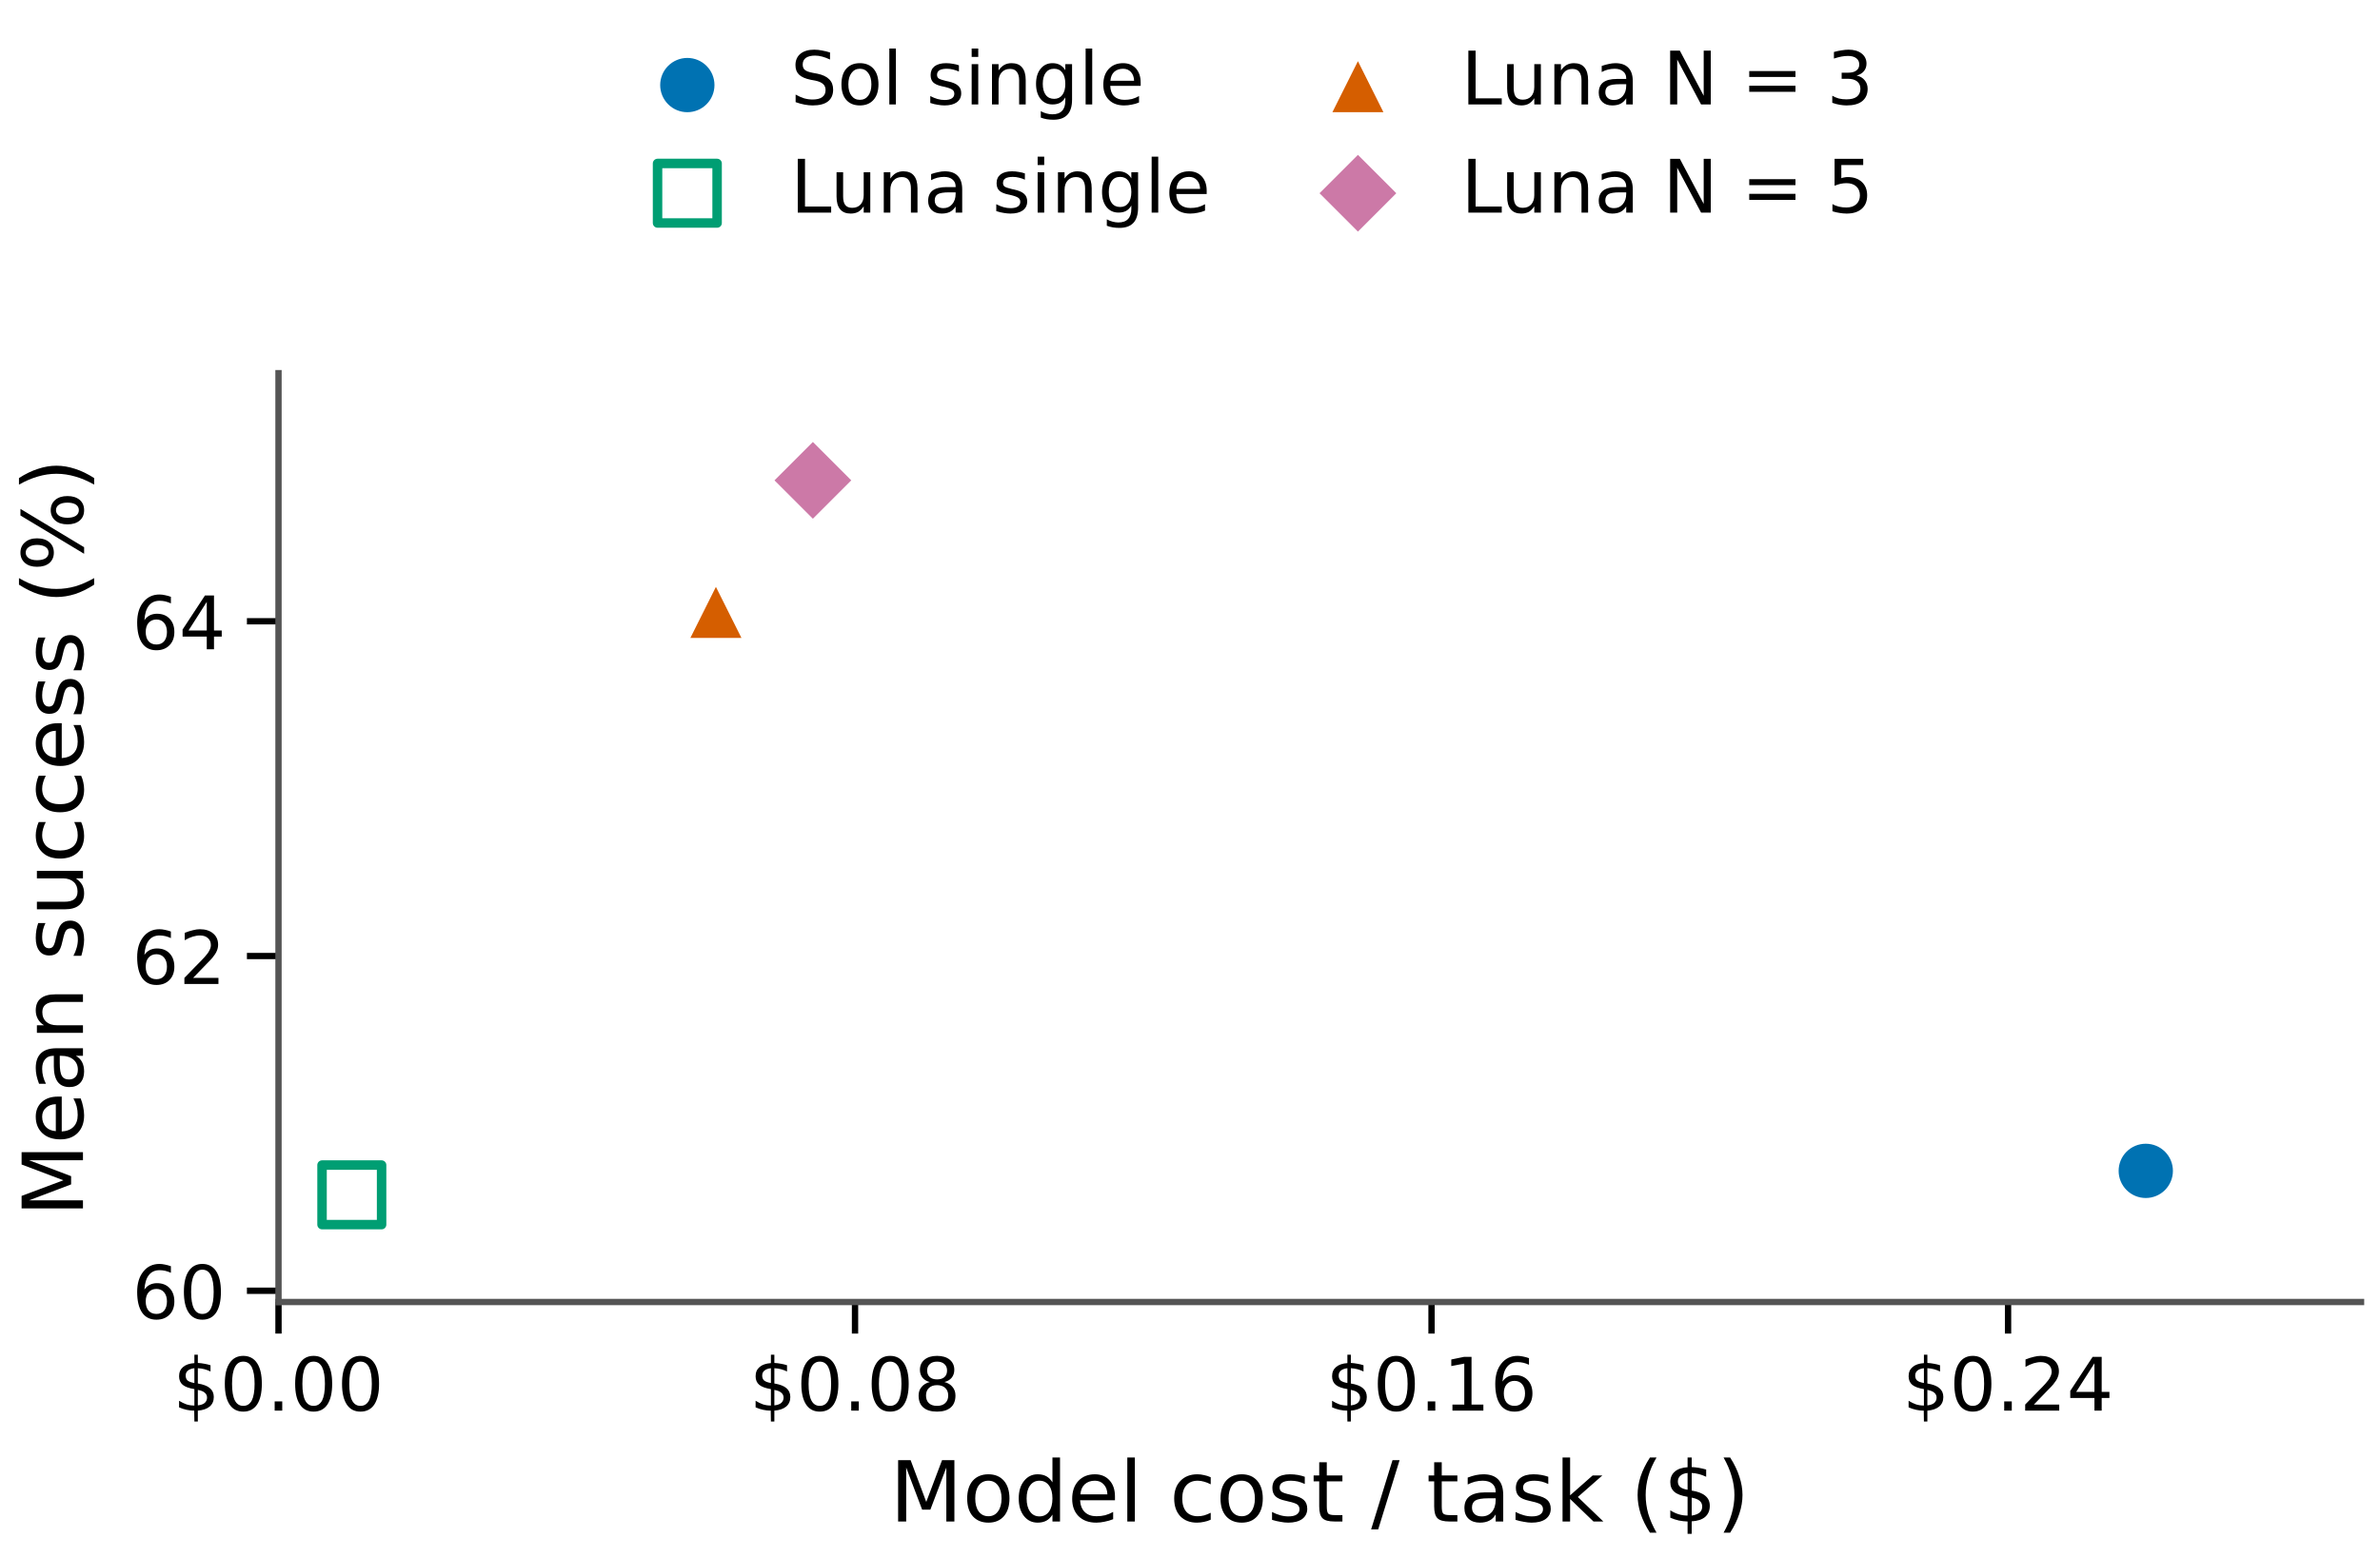
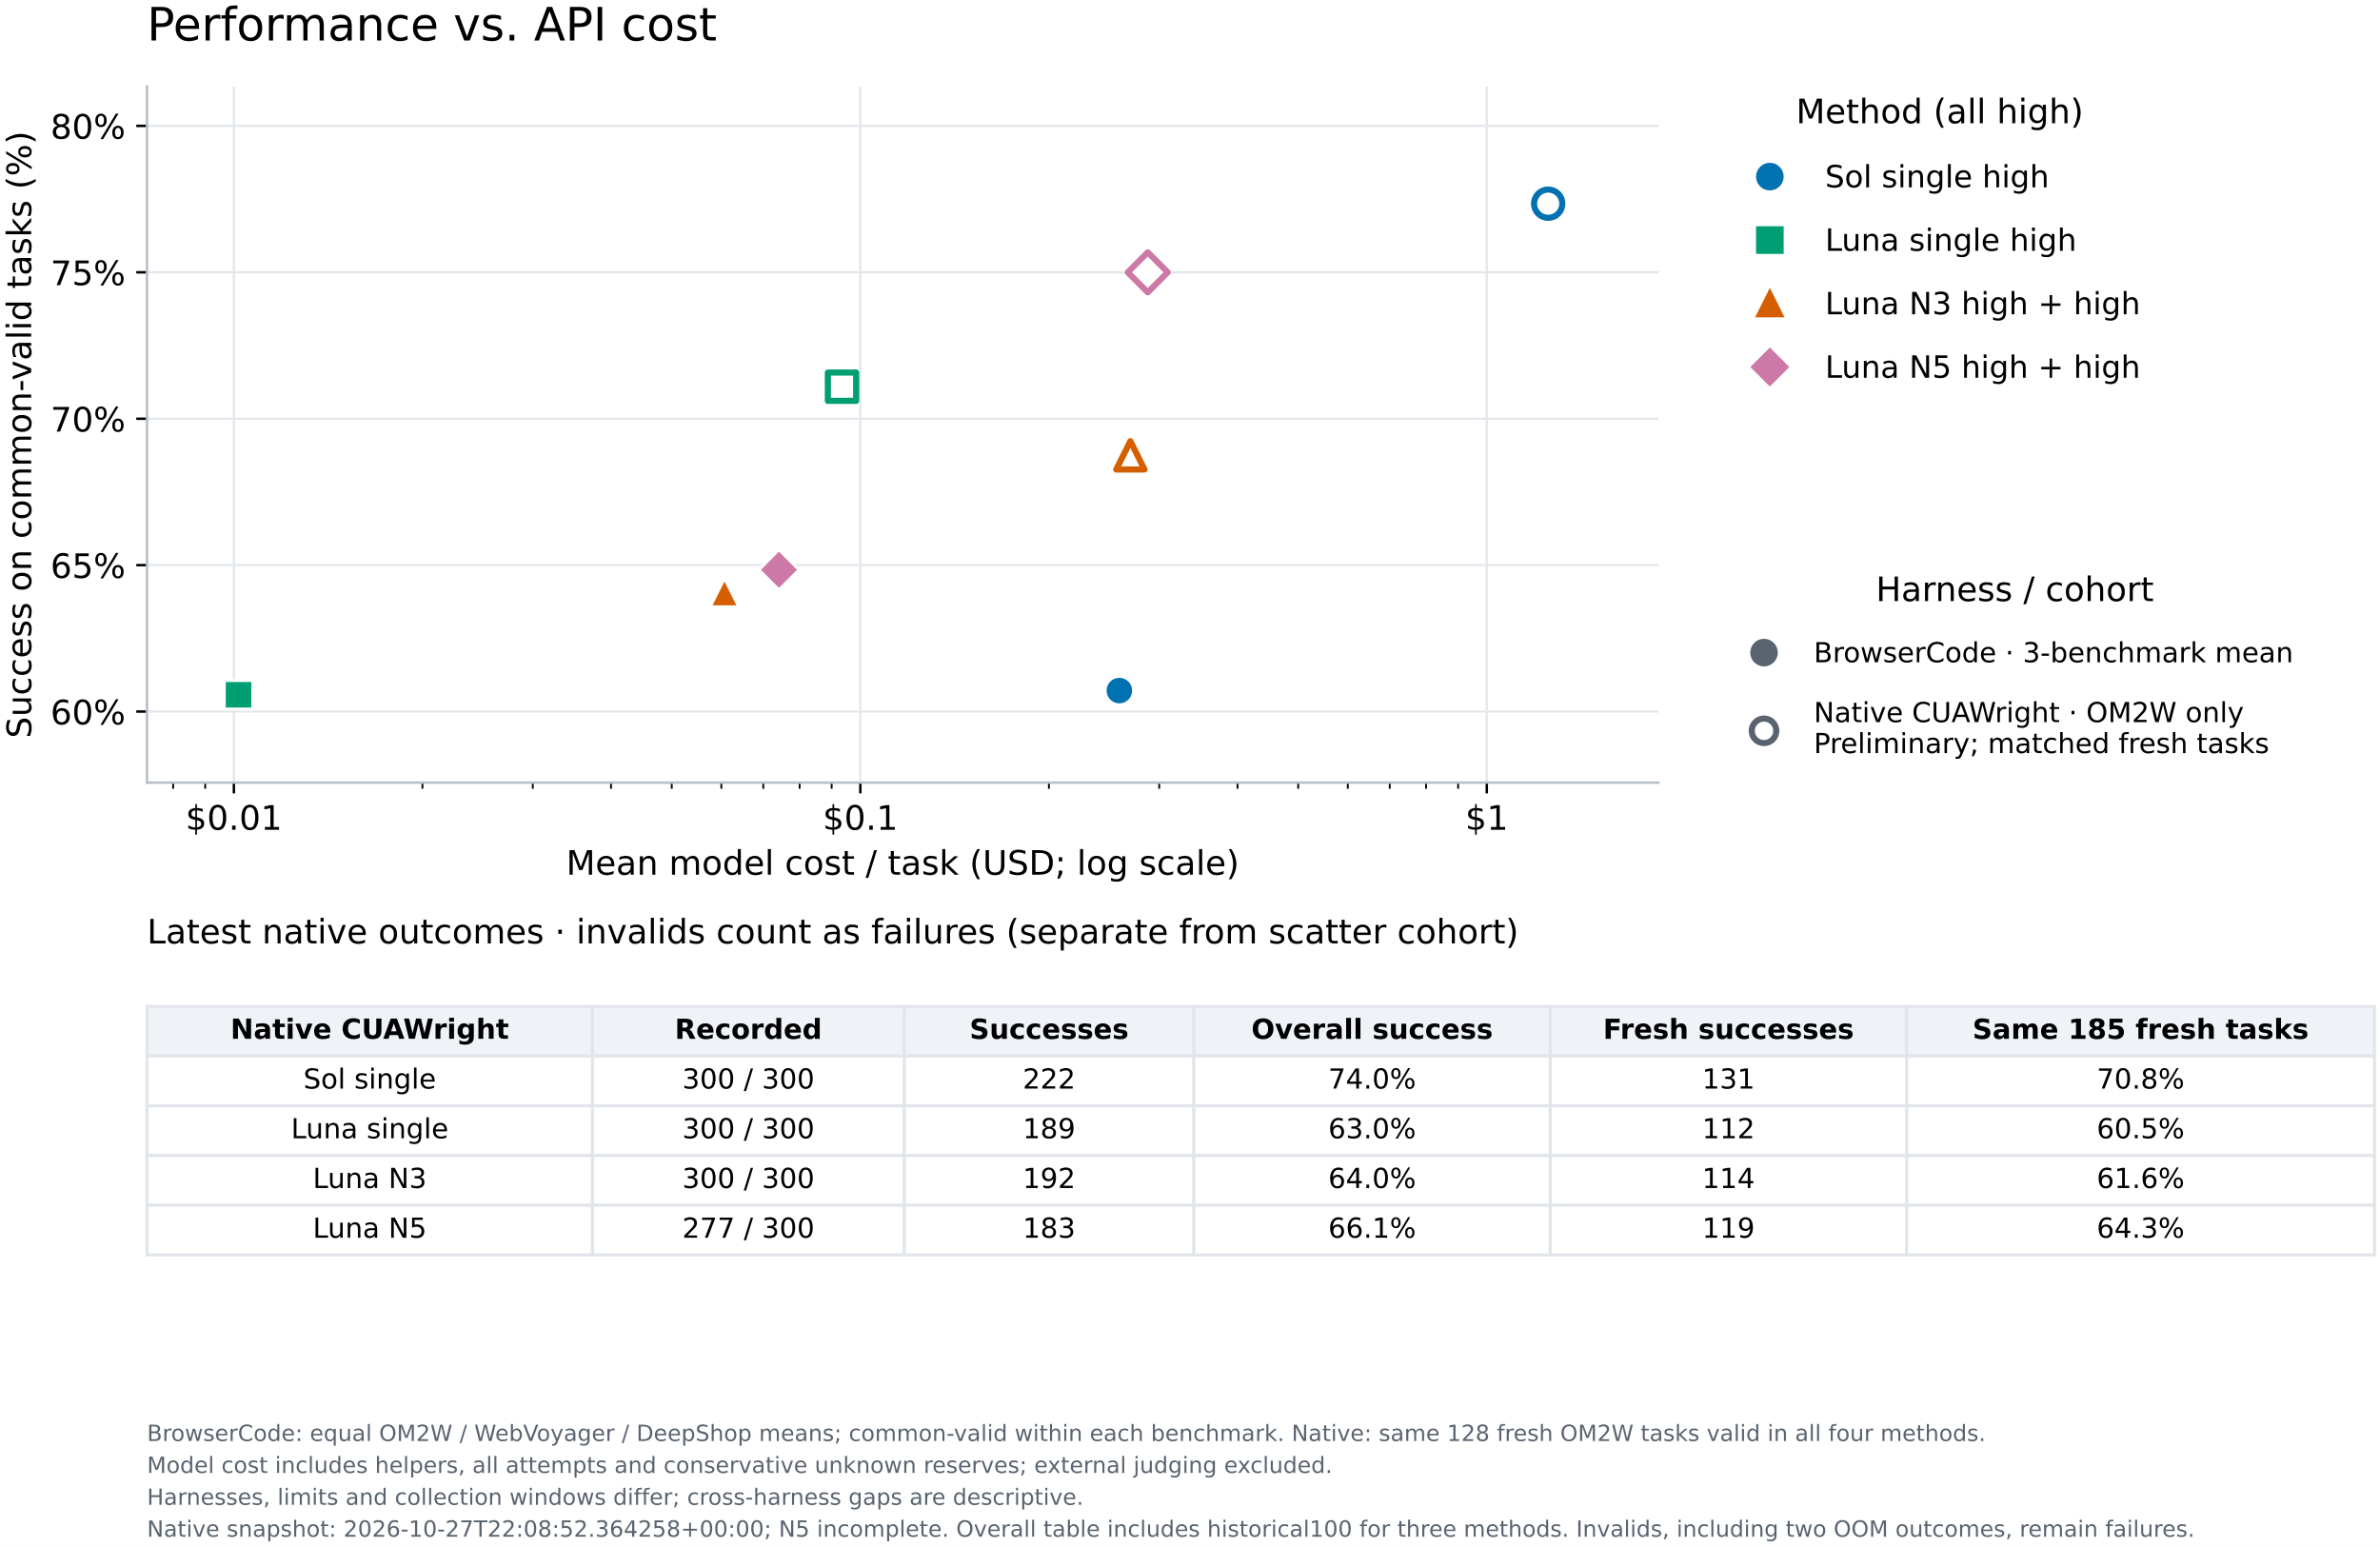
- <svg xmlns="http://www.w3.org/2000/svg" xmlns:xlink="http://www.w3.org/1999/xlink" width="226.034pt" height="148.005pt" viewBox="0 0 226.034 148.005" version="1.1">
+ <svg xmlns="http://www.w3.org/2000/svg" xmlns:xlink="http://www.w3.org/1999/xlink" width="775.455pt" height="504.016pt" viewBox="0 0 775.455 504.016" version="1.1">
  <defs>
    <style type="text/css">*{stroke-linejoin: round; stroke-linecap: butt}</style>
  </defs>
  <g id="figure_1">
    <g id="patch_1">
-       <path d="M 0 148.005 L 226.034 148.005 L 226.034 0 L 0 0 z " style="fill: #ffffff" />
+       <path d="M 0 504.016 L 775.455 504.016 L 775.455 0 L 0 0 z " style="fill: #ffffff" />
    </g>
    <g id="axes_1">
      <g id="patch_2">
-         <path d="M 26.45 123.688 L 224.234 123.688 L 224.234 35.452 L 26.45 35.452 z " style="fill: #ffffff" />
+         <path d="M 47.895 254.998 L 540.375 254.998 L 540.375 28.198 L 47.895 28.198 z " style="fill: #ffffff" />
      </g>
      <g id="matplotlib.axis_1">
        <g id="xtick_1">
          <g id="line2d_1">
+             <path d="M 76.201 254.998 L 76.201 28.198 " clip-path="url(#p280db693bb)" style="fill: none; stroke: #e2e6ea; stroke-width: 0.7; stroke-linecap: square" />
+           </g>
+           <g id="line2d_2">
            <defs>
-               <path id="md6e055c015" d="M 0 0 L 0 3 " style="stroke: #000000; stroke-width: 0.6" />
+               <path id="m82b2ea1cc8" d="M 0 0 L 0 3.5 " style="stroke: #000000; stroke-width: 0.8" />
            </defs>
            <g>
-               <use xlink:href="#md6e055c015" x="26.45" y="123.688" style="stroke: #000000; stroke-width: 0.6" />
+               <use xlink:href="#m82b2ea1cc8" x="76.201" y="254.998" style="stroke: #000000; stroke-width: 0.8" />
            </g>
          </g>
          <g id="text_1">
-             <text style="font: 7px 'DejaVu Sans'; text-anchor: middle" x="26.45" y="134.007" transform="rotate(-0 26.45 134.0069)">$0.00</text>
+             <text style="font-size: 11px; font-family: 'DejaVu Sans'; text-anchor: middle" x="76.201" y="270.356" transform="rotate(-0 76.20143 270.3559)">$0.01</text>
          </g>
        </g>
        <g id="xtick_2">
-           <g id="line2d_2">
-             <g>
-               <use xlink:href="#md6e055c015" x="81.203" y="123.688" style="stroke: #000000; stroke-width: 0.6" />
+           <g id="line2d_3">
+             <path d="M 280.314 254.998 L 280.314 28.198 " clip-path="url(#p280db693bb)" style="fill: none; stroke: #e2e6ea; stroke-width: 0.7; stroke-linecap: square" />
+           </g>
+           <g id="line2d_4">
+             <g>
+               <use xlink:href="#m82b2ea1cc8" x="280.314" y="254.998" style="stroke: #000000; stroke-width: 0.8" />
            </g>
          </g>
          <g id="text_2">
-             <text style="font: 7px 'DejaVu Sans'; text-anchor: middle" x="81.203" y="134.007" transform="rotate(-0 81.20308 134.0069)">$0.08</text>
+             <text style="font-size: 11px; font-family: 'DejaVu Sans'; text-anchor: middle" x="280.314" y="270.356" transform="rotate(-0 280.3138 270.3559)">$0.1</text>
          </g>
        </g>
        <g id="xtick_3">
-           <g id="line2d_3">
-             <g>
-               <use xlink:href="#md6e055c015" x="135.956" y="123.688" style="stroke: #000000; stroke-width: 0.6" />
+           <g id="line2d_5">
+             <path d="M 484.426 254.998 L 484.426 28.198 " clip-path="url(#p280db693bb)" style="fill: none; stroke: #e2e6ea; stroke-width: 0.7; stroke-linecap: square" />
+           </g>
+           <g id="line2d_6">
+             <g>
+               <use xlink:href="#m82b2ea1cc8" x="484.426" y="254.998" style="stroke: #000000; stroke-width: 0.8" />
            </g>
          </g>
          <g id="text_3">
-             <text style="font: 7px 'DejaVu Sans'; text-anchor: middle" x="135.956" y="134.007" transform="rotate(-0 135.9562 134.0069)">$0.16</text>
+             <text style="font-size: 11px; font-family: 'DejaVu Sans'; text-anchor: middle" x="484.426" y="270.356" transform="rotate(-0 484.4261 270.3559)">$1</text>
          </g>
        </g>
        <g id="xtick_4">
-           <g id="line2d_4">
-             <g>
-               <use xlink:href="#md6e055c015" x="190.709" y="123.688" style="stroke: #000000; stroke-width: 0.6" />
-             </g>
-           </g>
-           <g id="text_4">
-             <text style="font: 7px 'DejaVu Sans'; text-anchor: middle" x="190.709" y="134.007" transform="rotate(-0 190.7092 134.0069)">$0.24</text>
-           </g>
-         </g>
-         <g id="text_5">
-           <text style="font: 8px 'DejaVu Sans'; text-anchor: middle" x="125.342" y="144.541" transform="rotate(-0 125.342 144.5414)">Model cost / task ($)</text>
+           <g id="line2d_7">
+             <defs>
+               <path id="m0dd7b15871" d="M 0 0 L 0 2 " style="stroke: #000000; stroke-width: 0.6" />
+             </defs>
+             <g>
+               <use xlink:href="#m0dd7b15871" x="56.421" y="254.998" style="stroke: #000000; stroke-width: 0.6" />
+             </g>
+           </g>
+         </g>
+         <g id="xtick_5">
+           <g id="line2d_8">
+             <g>
+               <use xlink:href="#m0dd7b15871" x="66.862" y="254.998" style="stroke: #000000; stroke-width: 0.6" />
+             </g>
+           </g>
+         </g>
+         <g id="xtick_6">
+           <g id="line2d_9">
+             <g>
+               <use xlink:href="#m0dd7b15871" x="137.645" y="254.998" style="stroke: #000000; stroke-width: 0.6" />
+             </g>
+           </g>
+         </g>
+         <g id="xtick_7">
+           <g id="line2d_10">
+             <g>
+               <use xlink:href="#m0dd7b15871" x="173.588" y="254.998" style="stroke: #000000; stroke-width: 0.6" />
+             </g>
+           </g>
+         </g>
+         <g id="xtick_8">
+           <g id="line2d_11">
+             <g>
+               <use xlink:href="#m0dd7b15871" x="199.089" y="254.998" style="stroke: #000000; stroke-width: 0.6" />
+             </g>
+           </g>
+         </g>
+         <g id="xtick_9">
+           <g id="line2d_12">
+             <g>
+               <use xlink:href="#m0dd7b15871" x="218.87" y="254.998" style="stroke: #000000; stroke-width: 0.6" />
+             </g>
+           </g>
+         </g>
+         <g id="xtick_10">
+           <g id="line2d_13">
+             <g>
+               <use xlink:href="#m0dd7b15871" x="235.032" y="254.998" style="stroke: #000000; stroke-width: 0.6" />
+             </g>
+           </g>
+         </g>
+         <g id="xtick_11">
+           <g id="line2d_14">
+             <g>
+               <use xlink:href="#m0dd7b15871" x="248.696" y="254.998" style="stroke: #000000; stroke-width: 0.6" />
+             </g>
+           </g>
+         </g>
+         <g id="xtick_12">
+           <g id="line2d_15">
+             <g>
+               <use xlink:href="#m0dd7b15871" x="260.533" y="254.998" style="stroke: #000000; stroke-width: 0.6" />
+             </g>
+           </g>
+         </g>
+         <g id="xtick_13">
+           <g id="line2d_16">
+             <g>
+               <use xlink:href="#m0dd7b15871" x="270.974" y="254.998" style="stroke: #000000; stroke-width: 0.6" />
+             </g>
+           </g>
+         </g>
+         <g id="xtick_14">
+           <g id="line2d_17">
+             <g>
+               <use xlink:href="#m0dd7b15871" x="341.758" y="254.998" style="stroke: #000000; stroke-width: 0.6" />
+             </g>
+           </g>
+         </g>
+         <g id="xtick_15">
+           <g id="line2d_18">
+             <g>
+               <use xlink:href="#m0dd7b15871" x="377.7" y="254.998" style="stroke: #000000; stroke-width: 0.6" />
+             </g>
+           </g>
+         </g>
+         <g id="xtick_16">
+           <g id="line2d_19">
+             <g>
+               <use xlink:href="#m0dd7b15871" x="403.202" y="254.998" style="stroke: #000000; stroke-width: 0.6" />
+             </g>
+           </g>
+         </g>
+         <g id="xtick_17">
+           <g id="line2d_20">
+             <g>
+               <use xlink:href="#m0dd7b15871" x="422.982" y="254.998" style="stroke: #000000; stroke-width: 0.6" />
+             </g>
+           </g>
+         </g>
+         <g id="xtick_18">
+           <g id="line2d_21">
+             <g>
+               <use xlink:href="#m0dd7b15871" x="439.144" y="254.998" style="stroke: #000000; stroke-width: 0.6" />
+             </g>
+           </g>
+         </g>
+         <g id="xtick_19">
+           <g id="line2d_22">
+             <g>
+               <use xlink:href="#m0dd7b15871" x="452.809" y="254.998" style="stroke: #000000; stroke-width: 0.6" />
+             </g>
+           </g>
+         </g>
+         <g id="xtick_20">
+           <g id="line2d_23">
+             <g>
+               <use xlink:href="#m0dd7b15871" x="464.646" y="254.998" style="stroke: #000000; stroke-width: 0.6" />
+             </g>
+           </g>
+         </g>
+         <g id="xtick_21">
+           <g id="line2d_24">
+             <g>
+               <use xlink:href="#m0dd7b15871" x="475.086" y="254.998" style="stroke: #000000; stroke-width: 0.6" />
+             </g>
+           </g>
+         </g>
+         <g id="text_4">
+           <text style="font-size: 11px; font-family: 'DejaVu Sans'; text-anchor: middle" x="294.135" y="285.002" transform="rotate(-0 294.1352 285.0019)">Mean model cost / task (USD; log scale)</text>
        </g>
      </g>
      <g id="matplotlib.axis_2">
        <g id="ytick_1">
-           <g id="line2d_5">
+           <g id="line2d_25">
+             <path d="M 47.895 231.842 L 540.375 231.842 " clip-path="url(#p280db693bb)" style="fill: none; stroke: #e2e6ea; stroke-width: 0.7; stroke-linecap: square" />
+           </g>
+           <g id="line2d_26">
            <defs>
-               <path id="mcf913055e8" d="M 0 0 L -3 0 " style="stroke: #000000; stroke-width: 0.6" />
+               <path id="m528062a1d3" d="M 0 0 L -3.5 0 " style="stroke: #000000; stroke-width: 0.8" />
            </defs>
            <g>
-               <use xlink:href="#mcf913055e8" x="26.45" y="122.618" style="stroke: #000000; stroke-width: 0.6" />
+               <use xlink:href="#m528062a1d3" x="47.895" y="231.842" style="stroke: #000000; stroke-width: 0.8" />
+             </g>
+           </g>
+           <g id="text_5">
+             <text style="font-size: 11px; font-family: 'DejaVu Sans'; text-anchor: end" x="40.895" y="236.021" transform="rotate(-0 40.89516 236.0207)">60%</text>
+           </g>
+         </g>
+         <g id="ytick_2">
+           <g id="line2d_27">
+             <path d="M 47.895 184.136 L 540.375 184.136 " clip-path="url(#p280db693bb)" style="fill: none; stroke: #e2e6ea; stroke-width: 0.7; stroke-linecap: square" />
+           </g>
+           <g id="line2d_28">
+             <g>
+               <use xlink:href="#m528062a1d3" x="47.895" y="184.136" style="stroke: #000000; stroke-width: 0.8" />
            </g>
          </g>
          <g id="text_6">
-             <text style="font: 7px 'DejaVu Sans'; text-anchor: end" x="21.45" y="125.277" transform="rotate(-0 21.45 125.2772)">60</text>
-           </g>
-         </g>
-         <g id="ytick_2">
-           <g id="line2d_6">
-             <g>
-               <use xlink:href="#mcf913055e8" x="26.45" y="90.819" style="stroke: #000000; stroke-width: 0.6" />
+             <text style="font-size: 11px; font-family: 'DejaVu Sans'; text-anchor: end" x="40.895" y="188.315" transform="rotate(-0 40.89516 188.3149)">65%</text>
+           </g>
+         </g>
+         <g id="ytick_3">
+           <g id="line2d_29">
+             <path d="M 47.895 136.43 L 540.375 136.43 " clip-path="url(#p280db693bb)" style="fill: none; stroke: #e2e6ea; stroke-width: 0.7; stroke-linecap: square" />
+           </g>
+           <g id="line2d_30">
+             <g>
+               <use xlink:href="#m528062a1d3" x="47.895" y="136.43" style="stroke: #000000; stroke-width: 0.8" />
            </g>
          </g>
          <g id="text_7">
-             <text style="font: 7px 'DejaVu Sans'; text-anchor: end" x="21.45" y="93.478" transform="rotate(-0 21.45 93.47813)">62</text>
-           </g>
-         </g>
-         <g id="ytick_3">
-           <g id="line2d_7">
-             <g>
-               <use xlink:href="#mcf913055e8" x="26.45" y="59.02" style="stroke: #000000; stroke-width: 0.6" />
+             <text style="font-size: 11px; font-family: 'DejaVu Sans'; text-anchor: end" x="40.895" y="140.609" transform="rotate(-0 40.89516 140.6092)">70%</text>
+           </g>
+         </g>
+         <g id="ytick_4">
+           <g id="line2d_31">
+             <path d="M 47.895 88.724 L 540.375 88.724 " clip-path="url(#p280db693bb)" style="fill: none; stroke: #e2e6ea; stroke-width: 0.7; stroke-linecap: square" />
+           </g>
+           <g id="line2d_32">
+             <g>
+               <use xlink:href="#m528062a1d3" x="47.895" y="88.724" style="stroke: #000000; stroke-width: 0.8" />
            </g>
          </g>
          <g id="text_8">
-             <text style="font: 7px 'DejaVu Sans'; text-anchor: end" x="21.45" y="61.679" transform="rotate(-0 21.45 61.67901)">64</text>
-           </g>
-         </g>
-         <g id="text_9">
-           <text style="font: 8px 'DejaVu Sans'; text-anchor: middle" x="7.879" y="79.57" transform="rotate(-90 7.87875 79.57)">Mean success (%)</text>
+             <text style="font-size: 11px; font-family: 'DejaVu Sans'; text-anchor: end" x="40.895" y="92.903" transform="rotate(-0 40.89516 92.90346)">75%</text>
+           </g>
+         </g>
+         <g id="ytick_5">
+           <g id="line2d_33">
+             <path d="M 47.895 41.019 L 540.375 41.019 " clip-path="url(#p280db693bb)" style="fill: none; stroke: #e2e6ea; stroke-width: 0.7; stroke-linecap: square" />
+           </g>
+           <g id="line2d_34">
+             <g>
+               <use xlink:href="#m528062a1d3" x="47.895" y="41.019" style="stroke: #000000; stroke-width: 0.8" />
+             </g>
+           </g>
+           <g id="text_9">
+             <text style="font-size: 11px; font-family: 'DejaVu Sans'; text-anchor: end" x="40.895" y="45.198" transform="rotate(-0 40.89516 45.19772)">80%</text>
+           </g>
+         </g>
+         <g id="text_10">
+           <text style="font-size: 11px; font-family: 'DejaVu Sans'; text-anchor: middle" x="10.158" y="141.598" transform="rotate(-90 10.15828 141.5977)">Success on common-valid tasks (%)</text>
        </g>
      </g>
      <g id="patch_3">
-         <path d="M 26.45 123.688 L 26.45 35.452 " style="fill: none; stroke: #555555; stroke-width: 0.6; stroke-linejoin: miter; stroke-linecap: square" />
+         <path d="M 47.895 254.998 L 47.895 28.198 " style="fill: none; stroke: #b7bec7; stroke-width: 0.8; stroke-linejoin: miter; stroke-linecap: square" />
      </g>
      <g id="patch_4">
-         <path d="M 26.45 123.688 L 224.234 123.688 " style="fill: none; stroke: #555555; stroke-width: 0.6; stroke-linejoin: miter; stroke-linecap: square" />
+         <path d="M 47.895 254.998 L 540.375 254.998 " style="fill: none; stroke: #b7bec7; stroke-width: 0.8; stroke-linejoin: miter; stroke-linecap: square" />
      </g>
      <g id="PathCollection_1">
        <defs>
-           <path id="m643dbba6a2" d="M 0 2.828 C 0.75 2.828 1.47 2.53 2 2 C 2.53 1.47 2.828 0.75 2.828 0 C 2.828 -0.75 2.53 -1.47 2 -2 C 1.47 -2.53 0.75 -2.828 0 -2.828 C -0.75 -2.828 -1.47 -2.53 -2 -2 C -2.53 -1.47 -2.828 -0.75 -2.828 0 C -2.828 0.75 -2.53 1.47 -2 2 C -1.47 2.53 -0.75 2.828 0 2.828 z " style="stroke: #ffffff; stroke-width: 0.5" />
-         </defs>
-         <g clip-path="url(#pc47f4cc990)">
-           <use xlink:href="#m643dbba6a2" x="203.789" y="111.23" style="fill: #0072b2; stroke: #ffffff; stroke-width: 0.5" />
+           <path id="mfce41966dc" d="M 0 4.61 C 1.223 4.61 2.395 4.124 3.26 3.26 C 4.124 2.395 4.61 1.223 4.61 0 C 4.61 -1.223 4.124 -2.395 3.26 -3.26 C 2.395 -4.124 1.223 -4.61 0 -4.61 C -1.223 -4.61 -2.395 -4.124 -3.26 -3.26 C -4.124 -2.395 -4.61 -1.223 -4.61 0 C -4.61 1.223 -4.124 2.395 -3.26 3.26 C -2.395 4.124 -1.223 4.61 0 4.61 z " style="stroke: #ffffff; stroke-width: 0.9" />
+         </defs>
+         <g clip-path="url(#p280db693bb)">
+           <use xlink:href="#mfce41966dc" x="364.711" y="225.008" style="fill: #0072b2; stroke: #ffffff; stroke-width: 0.9" />
        </g>
      </g>
      <g id="PathCollection_2">
        <defs>
-           <path id="m22bb9c4afe" d="M -2.828 2.828 L 2.828 2.828 L 2.828 -2.828 L -2.828 -2.828 z " style="stroke: #009e73; stroke-width: 0.9" />
-         </defs>
-         <g clip-path="url(#pc47f4cc990)">
-           <use xlink:href="#m22bb9c4afe" x="33.413" y="113.507" style="fill: #ffffff; stroke: #009e73; stroke-width: 0.9" />
+           <path id="maf81d6a97a" d="M -4.61 4.61 L 4.61 4.61 L 4.61 -4.61 L -4.61 -4.61 z " style="stroke: #ffffff; stroke-width: 0.9" />
+         </defs>
+         <g clip-path="url(#p280db693bb)">
+           <use xlink:href="#maf81d6a97a" x="77.722" y="226.374" style="fill: #009e73; stroke: #ffffff; stroke-width: 0.9" />
        </g>
      </g>
      <g id="PathCollection_3">
        <defs>
-           <path id="mc6d62b12df" d="M 0 -2.828 L -2.828 2.828 L 2.828 2.828 z " style="stroke: #ffffff; stroke-width: 0.5" />
-         </defs>
-         <g clip-path="url(#pc47f4cc990)">
-           <use xlink:href="#mc6d62b12df" x="67.992" y="58.021" style="fill: #d55e00; stroke: #ffffff; stroke-width: 0.5" />
+           <path id="mb572598a09" d="M 0 -4.61 L -4.61 4.61 L 4.61 4.61 z " style="stroke: #ffffff; stroke-width: 0.9" />
+         </defs>
+         <g clip-path="url(#p280db693bb)">
+           <use xlink:href="#mb572598a09" x="236.055" y="193.078" style="fill: #d55e00; stroke: #ffffff; stroke-width: 0.9" />
        </g>
      </g>
      <g id="PathCollection_4">
        <defs>
-           <path id="mf81e677aa7" d="M -0 4 L 4 0 L 0 -4 L -4 -0 z " style="stroke: #ffffff; stroke-width: 0.5" />
-         </defs>
-         <g clip-path="url(#pc47f4cc990)">
-           <use xlink:href="#mf81e677aa7" x="77.201" y="45.633" style="fill: #cc79a7; stroke: #ffffff; stroke-width: 0.5" />
-         </g>
-       </g>
+           <path id="m7ba9be973d" d="M -0 6.519 L 6.519 0 L 0 -6.519 L -6.519 -0 z " style="stroke: #ffffff; stroke-width: 0.9" />
+         </defs>
+         <g clip-path="url(#p280db693bb)">
+           <use xlink:href="#m7ba9be973d" x="253.805" y="185.644" style="fill: #cc79a7; stroke: #ffffff; stroke-width: 0.9" />
+         </g>
+       </g>
+       <g id="PathCollection_5">
+         <defs>
+           <path id="m517a06911a" d="M 0 4.61 C 1.223 4.61 2.395 4.124 3.26 3.26 C 4.124 2.395 4.61 1.223 4.61 0 C 4.61 -1.223 4.124 -2.395 3.26 -3.26 C 2.395 -4.124 1.223 -4.61 0 -4.61 C -1.223 -4.61 -2.395 -4.124 -3.26 -3.26 C -4.124 -2.395 -4.61 -1.223 -4.61 0 C -4.61 1.223 -4.124 2.395 -3.26 3.26 C -2.395 4.124 -1.223 4.61 0 4.61 z " style="stroke: #0072b2; stroke-width: 2" />
+         </defs>
+         <g clip-path="url(#p280db693bb)">
+           <use xlink:href="#m517a06911a" x="504.433" y="66.362" style="fill: #ffffff; stroke: #0072b2; stroke-width: 2" />
+         </g>
+       </g>
+       <g id="PathCollection_6">
+         <defs>
+           <path id="mbd2aa8653f" d="M -4.61 4.61 L 4.61 4.61 L 4.61 -4.61 L -4.61 -4.61 z " style="stroke: #009e73; stroke-width: 2" />
+         </defs>
+         <g clip-path="url(#p280db693bb)">
+           <use xlink:href="#mbd2aa8653f" x="274.342" y="125.994" style="fill: #ffffff; stroke: #009e73; stroke-width: 2" />
+         </g>
+       </g>
+       <g id="PathCollection_7">
+         <defs>
+           <path id="ma50a4996f8" d="M 0 -4.61 L -4.61 4.61 L 4.61 4.61 z " style="stroke: #d55e00; stroke-width: 2" />
+         </defs>
+         <g clip-path="url(#p280db693bb)">
+           <use xlink:href="#ma50a4996f8" x="368.298" y="148.356" style="fill: #ffffff; stroke: #d55e00; stroke-width: 2" />
+         </g>
+       </g>
+       <g id="PathCollection_8">
+         <defs>
+           <path id="m68f82c1291" d="M -0 6.519 L 6.519 0 L 0 -6.519 L -6.519 -0 z " style="stroke: #cc79a7; stroke-width: 2" />
+         </defs>
+         <g clip-path="url(#p280db693bb)">
+           <use xlink:href="#m68f82c1291" x="373.96" y="88.724" style="fill: #ffffff; stroke: #cc79a7; stroke-width: 2" />
+         </g>
+       </g>
+       <g id="text_11">
+         <text style="font-size: 15px; font-family: 'DejaVu Sans'; text-anchor: start" x="47.895" y="13.198" transform="rotate(-0 47.89516 13.19766)">Performance vs. API cost</text>
+       </g>
+     </g>
+     <g id="axes_2">
+       <g id="table_1">
+         <g id="patch_5">
+           <path d="M 47.895 344.098 L 193.047 344.098 L 193.047 327.898 L 47.895 327.898 z " style="fill: #eff3f7; stroke: #e2e6ea; stroke-linejoin: miter" />
+         </g>
+         <g id="text_12">
+           <text style="font-weight: 700; font-size: 9px; font-family: 'DejaVu Sans'; text-anchor: middle" x="120.471" y="338.446" transform="rotate(-0 120.4712 338.4459)">Native CUAWright</text>
+         </g>
+         <g id="patch_6">
+           <path d="M 193.047 344.098 L 294.654 344.098 L 294.654 327.898 L 193.047 327.898 z " style="fill: #eff3f7; stroke: #e2e6ea; stroke-linejoin: miter" />
+         </g>
+         <g id="text_13">
+           <text style="font-weight: 700; font-size: 9px; font-family: 'DejaVu Sans'; text-anchor: middle" x="243.85" y="338.481" transform="rotate(-0 243.8504 338.4811)">Recorded</text>
+         </g>
+         <g id="patch_7">
+           <path d="M 294.654 344.098 L 389.002 344.098 L 389.002 327.898 L 294.654 327.898 z " style="fill: #eff3f7; stroke: #e2e6ea; stroke-linejoin: miter" />
+         </g>
+         <g id="text_14">
+           <text style="font-weight: 700; font-size: 9px; font-family: 'DejaVu Sans'; text-anchor: middle" x="341.828" y="338.481" transform="rotate(-0 341.828 338.4811)">Successes</text>
+         </g>
+         <g id="patch_8">
+           <path d="M 389.002 344.098 L 505.124 344.098 L 505.124 327.898 L 389.002 327.898 z " style="fill: #eff3f7; stroke: #e2e6ea; stroke-linejoin: miter" />
+         </g>
+         <g id="text_15">
+           <text style="font-weight: 700; font-size: 9px; font-family: 'DejaVu Sans'; text-anchor: middle" x="447.063" y="338.481" transform="rotate(-0 447.0632 338.4811)">Overall success</text>
+         </g>
+         <g id="patch_9">
+           <path d="M 505.124 344.098 L 621.246 344.098 L 621.246 327.898 L 505.124 327.898 z " style="fill: #eff3f7; stroke: #e2e6ea; stroke-linejoin: miter" />
+         </g>
+         <g id="text_16">
+           <text style="font-weight: 700; font-size: 9px; font-family: 'DejaVu Sans'; text-anchor: middle" x="563.185" y="338.481" transform="rotate(-0 563.1848 338.4811)">Fresh successes</text>
+         </g>
+         <g id="patch_10">
+           <path d="M 621.246 344.098 L 773.655 344.098 L 773.655 327.898 L 621.246 327.898 z " style="fill: #eff3f7; stroke: #e2e6ea; stroke-linejoin: miter" />
+         </g>
+         <g id="text_17">
+           <text style="font-weight: 700; font-size: 9px; font-family: 'DejaVu Sans'; text-anchor: middle" x="697.45" y="338.481" transform="rotate(-0 697.4504 338.4811)">Same 185 fresh tasks</text>
+         </g>
+         <g id="patch_11">
+           <path d="M 47.895 360.298 L 193.047 360.298 L 193.047 344.098 L 47.895 344.098 z " style="fill: #ffffff; stroke: #e2e6ea; stroke-linejoin: miter" />
+         </g>
+         <g id="text_18">
+           <text style="font-size: 9px; font-family: 'DejaVu Sans'; text-anchor: middle" x="120.471" y="354.681" transform="rotate(-0 120.4712 354.6811)">Sol single</text>
+         </g>
+         <g id="patch_12">
+           <path d="M 193.047 360.298 L 294.654 360.298 L 294.654 344.098 L 193.047 344.098 z " style="fill: #ffffff; stroke: #e2e6ea; stroke-linejoin: miter" />
+         </g>
+         <g id="text_19">
+           <text style="font-size: 9px; font-family: 'DejaVu Sans'; text-anchor: middle" x="243.85" y="354.681" transform="rotate(-0 243.8504 354.6811)">300 / 300</text>
+         </g>
+         <g id="patch_13">
+           <path d="M 294.654 360.298 L 389.002 360.298 L 389.002 344.098 L 294.654 344.098 z " style="fill: #ffffff; stroke: #e2e6ea; stroke-linejoin: miter" />
+         </g>
+         <g id="text_20">
+           <text style="font-size: 9px; font-family: 'DejaVu Sans'; text-anchor: middle" x="341.828" y="354.681" transform="rotate(-0 341.828 354.6811)">222</text>
+         </g>
+         <g id="patch_14">
+           <path d="M 389.002 360.298 L 505.124 360.298 L 505.124 344.098 L 389.002 344.098 z " style="fill: #ffffff; stroke: #e2e6ea; stroke-linejoin: miter" />
+         </g>
+         <g id="text_21">
+           <text style="font-size: 9px; font-family: 'DejaVu Sans'; text-anchor: middle" x="447.063" y="354.681" transform="rotate(-0 447.0632 354.6811)">74.0%</text>
+         </g>
+         <g id="patch_15">
+           <path d="M 505.124 360.298 L 621.246 360.298 L 621.246 344.098 L 505.124 344.098 z " style="fill: #ffffff; stroke: #e2e6ea; stroke-linejoin: miter" />
+         </g>
+         <g id="text_22">
+           <text style="font-size: 9px; font-family: 'DejaVu Sans'; text-anchor: middle" x="563.185" y="354.681" transform="rotate(-0 563.1848 354.6811)">131</text>
+         </g>
+         <g id="patch_16">
+           <path d="M 621.246 360.298 L 773.655 360.298 L 773.655 344.098 L 621.246 344.098 z " style="fill: #ffffff; stroke: #e2e6ea; stroke-linejoin: miter" />
+         </g>
+         <g id="text_23">
+           <text style="font-size: 9px; font-family: 'DejaVu Sans'; text-anchor: middle" x="697.45" y="354.681" transform="rotate(-0 697.4504 354.6811)">70.8%</text>
+         </g>
+         <g id="patch_17">
+           <path d="M 47.895 376.498 L 193.047 376.498 L 193.047 360.298 L 47.895 360.298 z " style="fill: #ffffff; stroke: #e2e6ea; stroke-linejoin: miter" />
+         </g>
+         <g id="text_24">
+           <text style="font-size: 9px; font-family: 'DejaVu Sans'; text-anchor: middle" x="120.471" y="370.881" transform="rotate(-0 120.4712 370.8811)">Luna single</text>
+         </g>
+         <g id="patch_18">
+           <path d="M 193.047 376.498 L 294.654 376.498 L 294.654 360.298 L 193.047 360.298 z " style="fill: #ffffff; stroke: #e2e6ea; stroke-linejoin: miter" />
+         </g>
+         <g id="text_25">
+           <text style="font-size: 9px; font-family: 'DejaVu Sans'; text-anchor: middle" x="243.85" y="370.881" transform="rotate(-0 243.8504 370.8811)">300 / 300</text>
+         </g>
+         <g id="patch_19">
+           <path d="M 294.654 376.498 L 389.002 376.498 L 389.002 360.298 L 294.654 360.298 z " style="fill: #ffffff; stroke: #e2e6ea; stroke-linejoin: miter" />
+         </g>
+         <g id="text_26">
+           <text style="font-size: 9px; font-family: 'DejaVu Sans'; text-anchor: middle" x="341.828" y="370.881" transform="rotate(-0 341.828 370.8811)">189</text>
+         </g>
+         <g id="patch_20">
+           <path d="M 389.002 376.498 L 505.124 376.498 L 505.124 360.298 L 389.002 360.298 z " style="fill: #ffffff; stroke: #e2e6ea; stroke-linejoin: miter" />
+         </g>
+         <g id="text_27">
+           <text style="font-size: 9px; font-family: 'DejaVu Sans'; text-anchor: middle" x="447.063" y="370.881" transform="rotate(-0 447.0632 370.8811)">63.0%</text>
+         </g>
+         <g id="patch_21">
+           <path d="M 505.124 376.498 L 621.246 376.498 L 621.246 360.298 L 505.124 360.298 z " style="fill: #ffffff; stroke: #e2e6ea; stroke-linejoin: miter" />
+         </g>
+         <g id="text_28">
+           <text style="font-size: 9px; font-family: 'DejaVu Sans'; text-anchor: middle" x="563.185" y="370.881" transform="rotate(-0 563.1848 370.8811)">112</text>
+         </g>
+         <g id="patch_22">
+           <path d="M 621.246 376.498 L 773.655 376.498 L 773.655 360.298 L 621.246 360.298 z " style="fill: #ffffff; stroke: #e2e6ea; stroke-linejoin: miter" />
+         </g>
+         <g id="text_29">
+           <text style="font-size: 9px; font-family: 'DejaVu Sans'; text-anchor: middle" x="697.45" y="370.881" transform="rotate(-0 697.4504 370.8811)">60.5%</text>
+         </g>
+         <g id="patch_23">
+           <path d="M 47.895 392.698 L 193.047 392.698 L 193.047 376.498 L 47.895 376.498 z " style="fill: #ffffff; stroke: #e2e6ea; stroke-linejoin: miter" />
+         </g>
+         <g id="text_30">
+           <text style="font-size: 9px; font-family: 'DejaVu Sans'; text-anchor: middle" x="120.471" y="387.081" transform="rotate(-0 120.4712 387.0811)">Luna N3</text>
+         </g>
+         <g id="patch_24">
+           <path d="M 193.047 392.698 L 294.654 392.698 L 294.654 376.498 L 193.047 376.498 z " style="fill: #ffffff; stroke: #e2e6ea; stroke-linejoin: miter" />
+         </g>
+         <g id="text_31">
+           <text style="font-size: 9px; font-family: 'DejaVu Sans'; text-anchor: middle" x="243.85" y="387.081" transform="rotate(-0 243.8504 387.0811)">300 / 300</text>
+         </g>
+         <g id="patch_25">
+           <path d="M 294.654 392.698 L 389.002 392.698 L 389.002 376.498 L 294.654 376.498 z " style="fill: #ffffff; stroke: #e2e6ea; stroke-linejoin: miter" />
+         </g>
+         <g id="text_32">
+           <text style="font-size: 9px; font-family: 'DejaVu Sans'; text-anchor: middle" x="341.828" y="387.081" transform="rotate(-0 341.828 387.0811)">192</text>
+         </g>
+         <g id="patch_26">
+           <path d="M 389.002 392.698 L 505.124 392.698 L 505.124 376.498 L 389.002 376.498 z " style="fill: #ffffff; stroke: #e2e6ea; stroke-linejoin: miter" />
+         </g>
+         <g id="text_33">
+           <text style="font-size: 9px; font-family: 'DejaVu Sans'; text-anchor: middle" x="447.063" y="387.081" transform="rotate(-0 447.0632 387.0811)">64.0%</text>
+         </g>
+         <g id="patch_27">
+           <path d="M 505.124 392.698 L 621.246 392.698 L 621.246 376.498 L 505.124 376.498 z " style="fill: #ffffff; stroke: #e2e6ea; stroke-linejoin: miter" />
+         </g>
+         <g id="text_34">
+           <text style="font-size: 9px; font-family: 'DejaVu Sans'; text-anchor: middle" x="563.185" y="387.081" transform="rotate(-0 563.1848 387.0811)">114</text>
+         </g>
+         <g id="patch_28">
+           <path d="M 621.246 392.698 L 773.655 392.698 L 773.655 376.498 L 621.246 376.498 z " style="fill: #ffffff; stroke: #e2e6ea; stroke-linejoin: miter" />
+         </g>
+         <g id="text_35">
+           <text style="font-size: 9px; font-family: 'DejaVu Sans'; text-anchor: middle" x="697.45" y="387.081" transform="rotate(-0 697.4504 387.0811)">61.6%</text>
+         </g>
+         <g id="patch_29">
+           <path d="M 47.895 408.898 L 193.047 408.898 L 193.047 392.698 L 47.895 392.698 z " style="fill: #ffffff; stroke: #e2e6ea; stroke-linejoin: miter" />
+         </g>
+         <g id="text_36">
+           <text style="font-size: 9px; font-family: 'DejaVu Sans'; text-anchor: middle" x="120.471" y="403.281" transform="rotate(-0 120.4712 403.2811)">Luna N5</text>
+         </g>
+         <g id="patch_30">
+           <path d="M 193.047 408.898 L 294.654 408.898 L 294.654 392.698 L 193.047 392.698 z " style="fill: #ffffff; stroke: #e2e6ea; stroke-linejoin: miter" />
+         </g>
+         <g id="text_37">
+           <text style="font-size: 9px; font-family: 'DejaVu Sans'; text-anchor: middle" x="243.85" y="403.281" transform="rotate(-0 243.8504 403.2811)">277 / 300</text>
+         </g>
+         <g id="patch_31">
+           <path d="M 294.654 408.898 L 389.002 408.898 L 389.002 392.698 L 294.654 392.698 z " style="fill: #ffffff; stroke: #e2e6ea; stroke-linejoin: miter" />
+         </g>
+         <g id="text_38">
+           <text style="font-size: 9px; font-family: 'DejaVu Sans'; text-anchor: middle" x="341.828" y="403.281" transform="rotate(-0 341.828 403.2811)">183</text>
+         </g>
+         <g id="patch_32">
+           <path d="M 389.002 408.898 L 505.124 408.898 L 505.124 392.698 L 389.002 392.698 z " style="fill: #ffffff; stroke: #e2e6ea; stroke-linejoin: miter" />
+         </g>
+         <g id="text_39">
+           <text style="font-size: 9px; font-family: 'DejaVu Sans'; text-anchor: middle" x="447.063" y="403.281" transform="rotate(-0 447.0632 403.2811)">66.1%</text>
+         </g>
+         <g id="patch_33">
+           <path d="M 505.124 408.898 L 621.246 408.898 L 621.246 392.698 L 505.124 392.698 z " style="fill: #ffffff; stroke: #e2e6ea; stroke-linejoin: miter" />
+         </g>
+         <g id="text_40">
+           <text style="font-size: 9px; font-family: 'DejaVu Sans'; text-anchor: middle" x="563.185" y="403.281" transform="rotate(-0 563.1848 403.2811)">119</text>
+         </g>
+         <g id="patch_34">
+           <path d="M 621.246 408.898 L 773.655 408.898 L 773.655 392.698 L 621.246 392.698 z " style="fill: #ffffff; stroke: #e2e6ea; stroke-linejoin: miter" />
+         </g>
+         <g id="text_41">
+           <text style="font-size: 9px; font-family: 'DejaVu Sans'; text-anchor: middle" x="697.45" y="403.281" transform="rotate(-0 697.4504 403.2811)">64.3%</text>
+         </g>
+       </g>
+       <g id="text_42">
+         <text style="font-size: 11px; font-family: 'DejaVu Sans'; text-anchor: start" x="47.895" y="307.398" transform="rotate(-0 47.89516 307.3977)">Latest native outcomes · invalids count as failures (separate from scatter cohort)</text>
+       </g>
+     </g>
+     <g id="text_43">
+       <text style="font-size: 7.3px; font-family: 'DejaVu Sans'; fill: #5a6470" transform="translate(47.89516 469.5182)">BrowserCode: equal OM2W / WebVoyager / DeepShop means; common-valid within each benchmark. Native: same 128 fresh OM2W tasks valid in all four methods.</text>
+       <text style="font-size: 7.3px; font-family: 'DejaVu Sans'; fill: #5a6470" transform="translate(47.89516 479.9114)">Model cost includes helpers, all attempts and conservative unknown reserves; external judging excluded.</text>
+       <text style="font-size: 7.3px; font-family: 'DejaVu Sans'; fill: #5a6470" transform="translate(47.89516 490.3045)"> Harnesses, limits and collection windows differ; cross-harness gaps are descriptive.</text>
+       <text style="font-size: 7.3px; font-family: 'DejaVu Sans'; fill: #5a6470" transform="translate(47.89516 500.6977)">Native snapshot: 2026-10-27T22:08:52.364258+00:00; N5 incomplete. Overall table includes historical100 for three methods. Invalids, including two OOM outcomes, remain failures.</text>
    </g>
    <g id="legend_1">
-       <g id="PathCollection_5">
+       <g id="text_44">
+         <text style="font-size: 11px; font-family: 'DejaVu Sans'; text-anchor: start" x="585.191" y="40.156" transform="rotate(-0 585.1913 40.15594)">Method (all high)</text>
+       </g>
+       <g id="line2d_35">
+         <defs>
+           <path id="m6a07f64232" d="M 0 4 C 1.061 4 2.078 3.579 2.828 2.828 C 3.579 2.078 4 1.061 4 0 C 4 -1.061 3.579 -2.078 2.828 -2.828 C 2.078 -3.579 1.061 -4 0 -4 C -1.061 -4 -2.078 -3.579 -2.828 -2.828 C -3.579 -2.078 -4 -1.061 -4 0 C -4 1.061 -3.579 2.078 -2.828 2.828 C -2.078 3.579 -1.061 4 0 4 z " style="stroke: #0072b2" />
+         </defs>
        <g>
-           <use xlink:href="#m643dbba6a2" x="65.277" y="8.081" style="fill: #0072b2; stroke: #ffffff; stroke-width: 0.5" />
-         </g>
-       </g>
-       <g id="text_10">
-         <text style="font: 7px 'DejaVu Sans'; text-anchor: start" x="75.077" y="9.919" transform="rotate(-0 75.07678 9.918906)">Sol single</text>
-       </g>
-       <g id="PathCollection_6">
+           <use xlink:href="#m6a07f64232" x="576.655" y="57.542" style="fill: #0072b2; stroke: #0072b2" />
+         </g>
+       </g>
+       <g id="text_45">
+         <text style="font-size: 10px; font-family: 'DejaVu Sans'; text-anchor: start" x="594.655" y="61.042" transform="rotate(-0 594.6552 61.04203)">Sol single high</text>
+       </g>
+       <g id="line2d_36">
+         <defs>
+           <path id="mbc988314f2" d="M -4 4 L 4 4 L 4 -4 L -4 -4 z " style="stroke: #009e73; stroke-linejoin: miter" />
+         </defs>
        <g>
-           <use xlink:href="#m22bb9c4afe" x="65.277" y="18.356" style="fill: #ffffff; stroke: #009e73; stroke-width: 0.9" />
-         </g>
-       </g>
-       <g id="text_11">
-         <text style="font: 7px 'DejaVu Sans'; text-anchor: start" x="75.077" y="20.194" transform="rotate(-0 75.07678 20.19359)">Luna single</text>
-       </g>
-       <g id="PathCollection_7">
+           <use xlink:href="#mbc988314f2" x="576.655" y="78.22" style="fill: #009e73; stroke: #009e73; stroke-linejoin: miter" />
+         </g>
+       </g>
+       <g id="text_46">
+         <text style="font-size: 10px; font-family: 'DejaVu Sans'; text-anchor: start" x="594.655" y="81.72" transform="rotate(-0 594.6552 81.72016)">Luna single high</text>
+       </g>
+       <g id="line2d_37">
+         <defs>
+           <path id="m329f207af6" d="M 0 -4 L -4 4 L 4 4 z " style="stroke: #d55e00; stroke-linejoin: miter" />
+         </defs>
        <g>
-           <use xlink:href="#mc6d62b12df" x="128.965" y="8.081" style="fill: #d55e00; stroke: #ffffff; stroke-width: 0.5" />
-         </g>
-       </g>
-       <g id="text_12">
-         <text style="font: 7px 'DejaVu Sans'; text-anchor: start" x="138.765" y="9.919" transform="rotate(-0 138.7647 9.918906)">Luna N = 3</text>
-       </g>
-       <g id="PathCollection_8">
+           <use xlink:href="#m329f207af6" x="576.655" y="98.898" style="fill: #d55e00; stroke: #d55e00; stroke-linejoin: miter" />
+         </g>
+       </g>
+       <g id="text_47">
+         <text style="font-size: 10px; font-family: 'DejaVu Sans'; text-anchor: start" x="594.655" y="102.398" transform="rotate(-0 594.6552 102.3983)">Luna N3 high + high</text>
+       </g>
+       <g id="line2d_38">
+         <defs>
+           <path id="m4f44a79b31" d="M -0 5.657 L 5.657 0 L 0 -5.657 L -5.657 -0 z " style="stroke: #cc79a7; stroke-linejoin: miter" />
+         </defs>
        <g>
-           <use xlink:href="#mf81e677aa7" x="128.965" y="18.356" style="fill: #cc79a7; stroke: #ffffff; stroke-width: 0.5" />
-         </g>
-       </g>
-       <g id="text_13">
-         <text style="font: 7px 'DejaVu Sans'; text-anchor: start" x="138.765" y="20.194" transform="rotate(-0 138.7647 20.19359)">Luna N = 5</text>
+           <use xlink:href="#m4f44a79b31" x="576.655" y="119.576" style="fill: #cc79a7; stroke: #cc79a7; stroke-linejoin: miter" />
+         </g>
+       </g>
+       <g id="text_48">
+         <text style="font-size: 10px; font-family: 'DejaVu Sans'; text-anchor: start" x="594.655" y="123.076" transform="rotate(-0 594.6552 123.0764)">Luna N5 high + high</text>
+       </g>
+     </g>
+     <g id="legend_2">
+       <g id="text_49">
+         <text style="font-size: 11px; font-family: 'DejaVu Sans'; text-anchor: start" x="611.201" y="195.856" transform="rotate(-0 611.2008 195.8559)">Harness / cohort</text>
+       </g>
+       <g id="line2d_39">
+         <defs>
+           <path id="m7afc639a46" d="M 0 4 C 1.061 4 2.078 3.579 2.828 2.828 C 3.579 2.078 4 1.061 4 0 C 4 -1.061 3.579 -2.078 2.828 -2.828 C 2.078 -3.579 1.061 -4 0 -4 C -1.061 -4 -2.078 -3.579 -2.828 -2.828 C -3.579 -2.078 -4 -1.061 -4 0 C -4 1.061 -3.579 2.078 -2.828 2.828 C -2.078 3.579 -1.061 4 0 4 z " style="stroke: #5a6470" />
+         </defs>
+         <g>
+           <use xlink:href="#m7afc639a46" x="574.755" y="212.632" style="fill: #5a6470; stroke: #5a6470" />
+         </g>
+       </g>
+       <g id="text_50">
+         <text style="font-size: 9px; font-family: 'DejaVu Sans'; text-anchor: start" x="590.955" y="215.782" transform="rotate(-0 590.9552 215.7822)">BrowserCode · 3-benchmark mean</text>
+       </g>
+       <g id="line2d_40">
+         <defs>
+           <path id="me97b41937f" d="M 0 4 C 1.061 4 2.078 3.579 2.828 2.828 C 3.579 2.078 4 1.061 4 0 C 4 -1.061 3.579 -2.078 2.828 -2.828 C 2.078 -3.579 1.061 -4 0 -4 C -1.061 -4 -2.078 -3.579 -2.828 -2.828 C -3.579 -2.078 -4 -1.061 -4 0 C -4 1.061 -3.579 2.078 -2.828 2.828 C -2.078 3.579 -1.061 4 0 4 z " style="stroke: #5a6470; stroke-width: 2" />
+         </defs>
+         <g>
+           <use xlink:href="#me97b41937f" x="574.755" y="238.117" style="fill: #ffffff; stroke: #5a6470; stroke-width: 2" />
+         </g>
+       </g>
+       <g id="text_51">
+         <text style="font-size: 9px; font-family: 'DejaVu Sans'" transform="translate(590.9552 235.2925)">Native CUAWright · OM2W only</text>
+         <text style="font-size: 9px; font-family: 'DejaVu Sans'" transform="translate(590.9552 245.3705)">Preliminary; matched fresh tasks</text>
      </g>
    </g>
  </g>
  <defs>
-     <clipPath id="pc47f4cc990">
-       <rect x="26.45" y="35.452" width="197.784" height="88.236" />
+     <clipPath id="p280db693bb">
+       <rect x="47.895" y="28.198" width="492.48" height="226.8" />
    </clipPath>
  </defs>
</svg>
